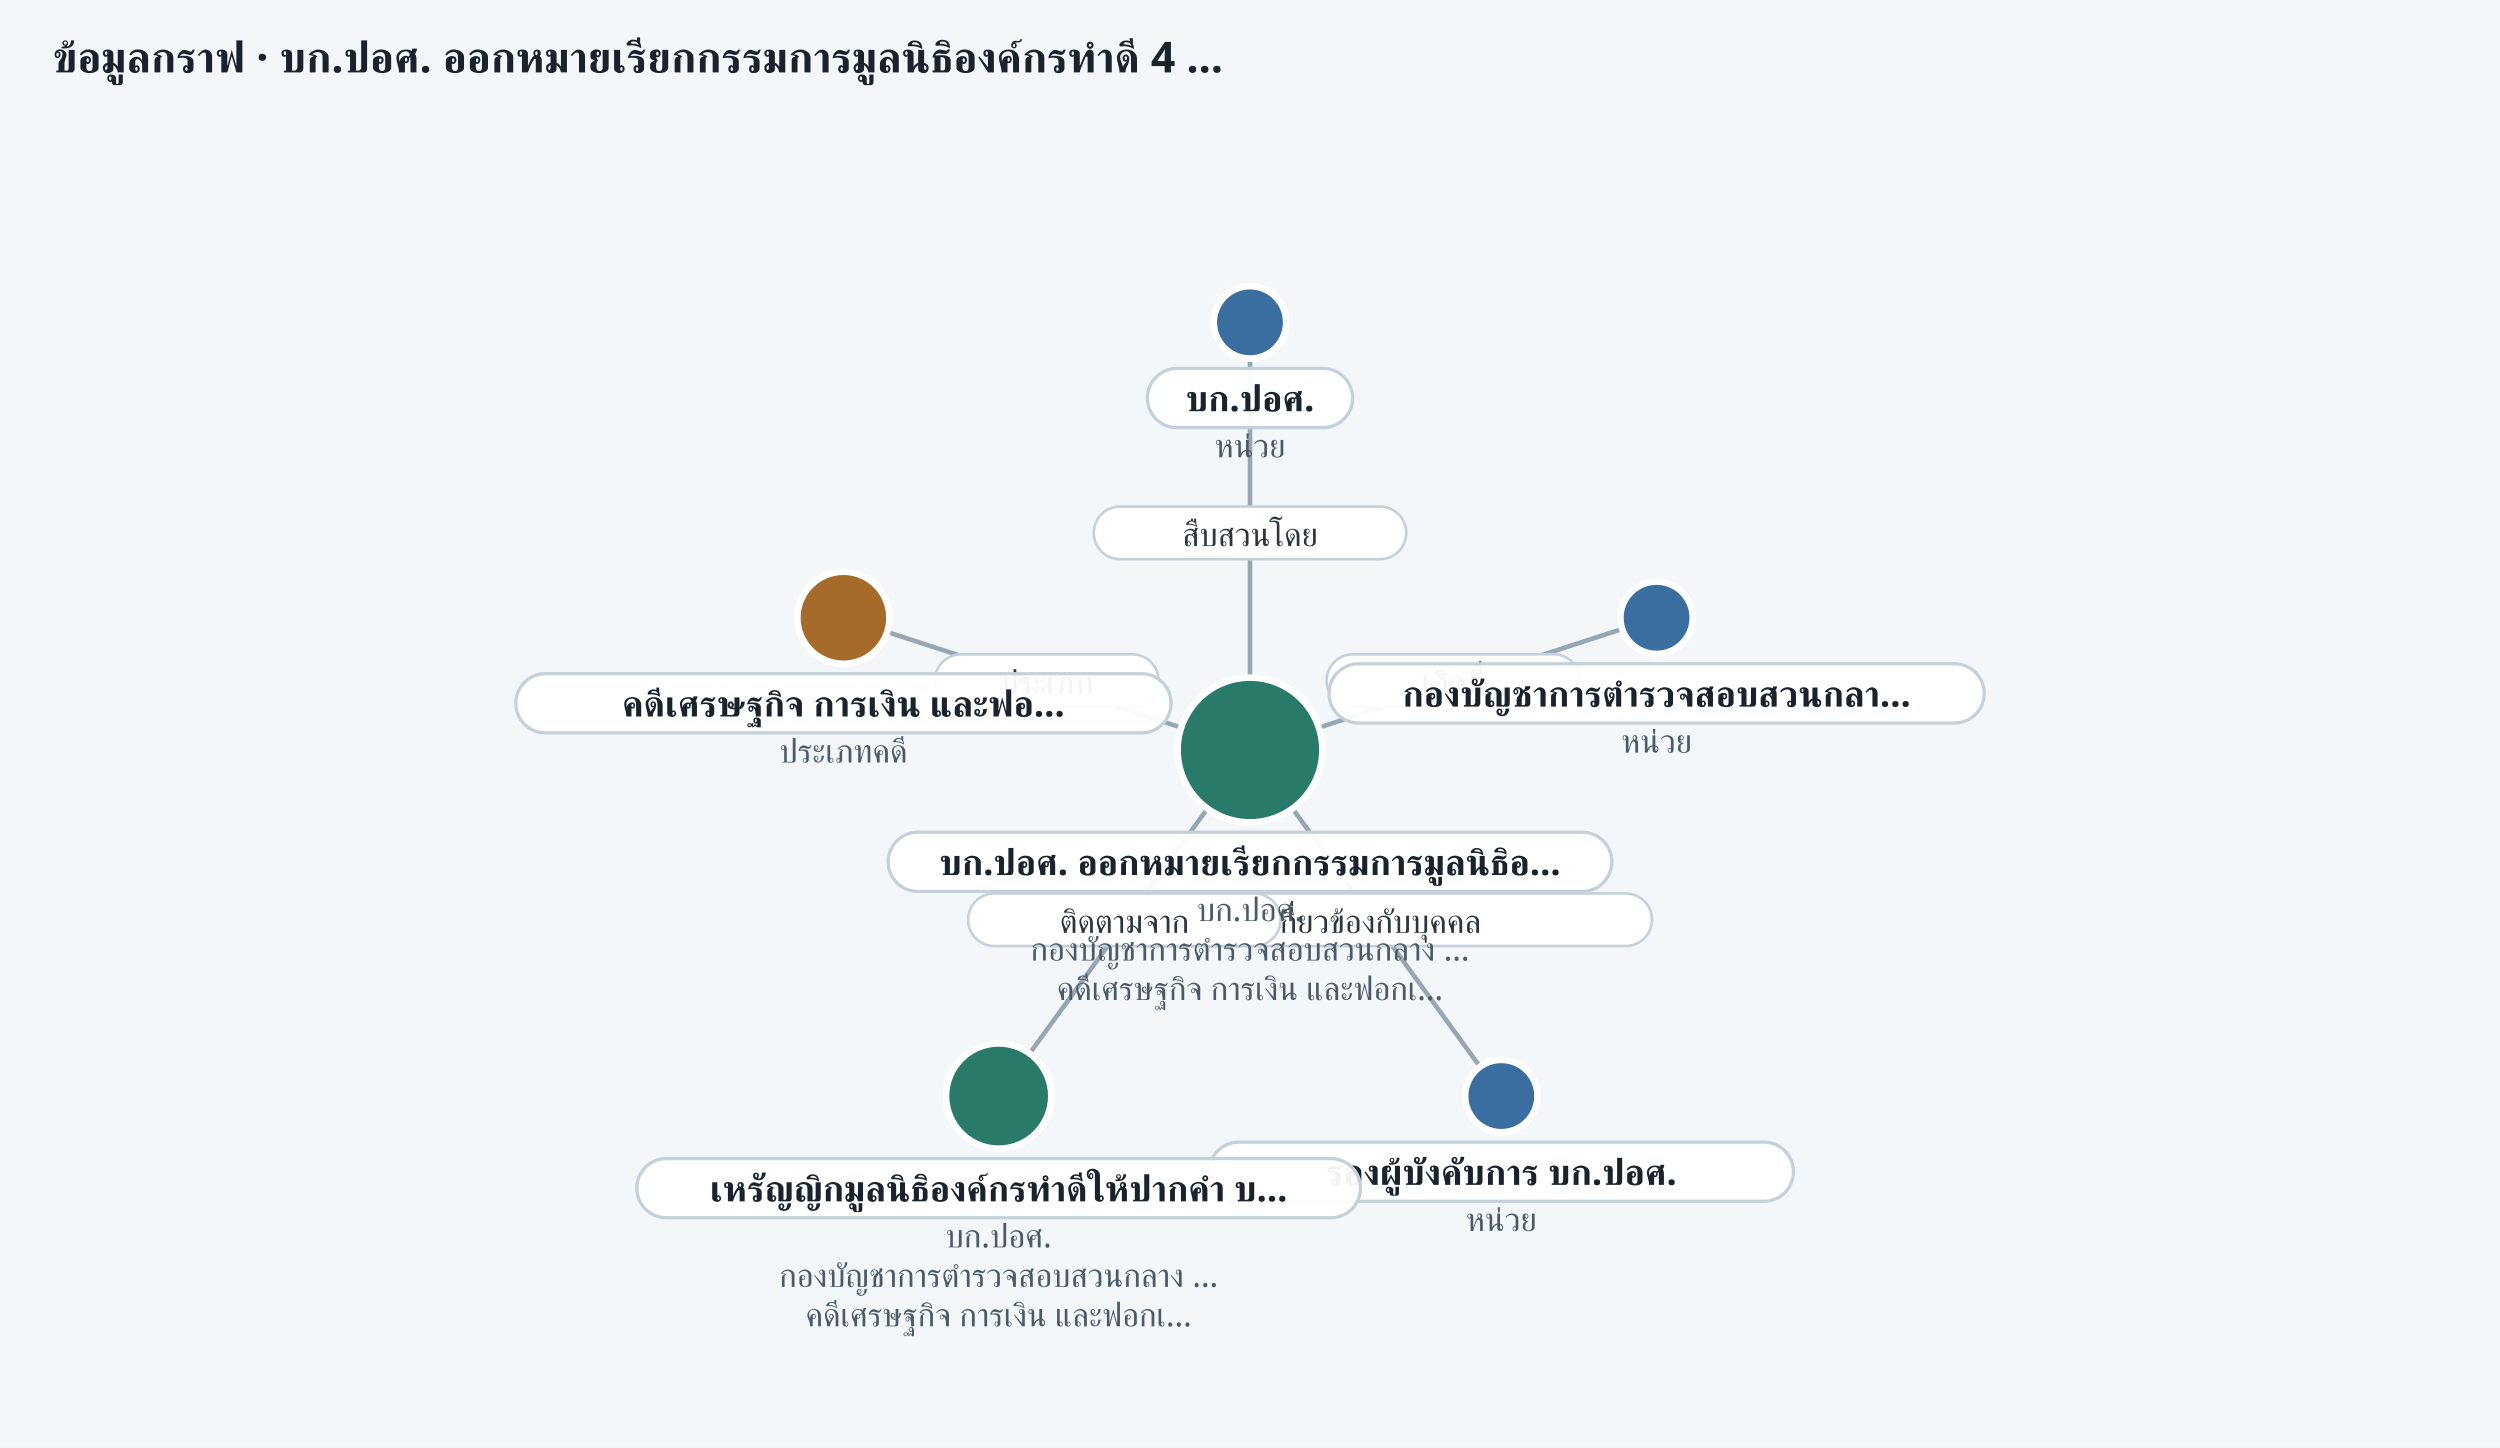
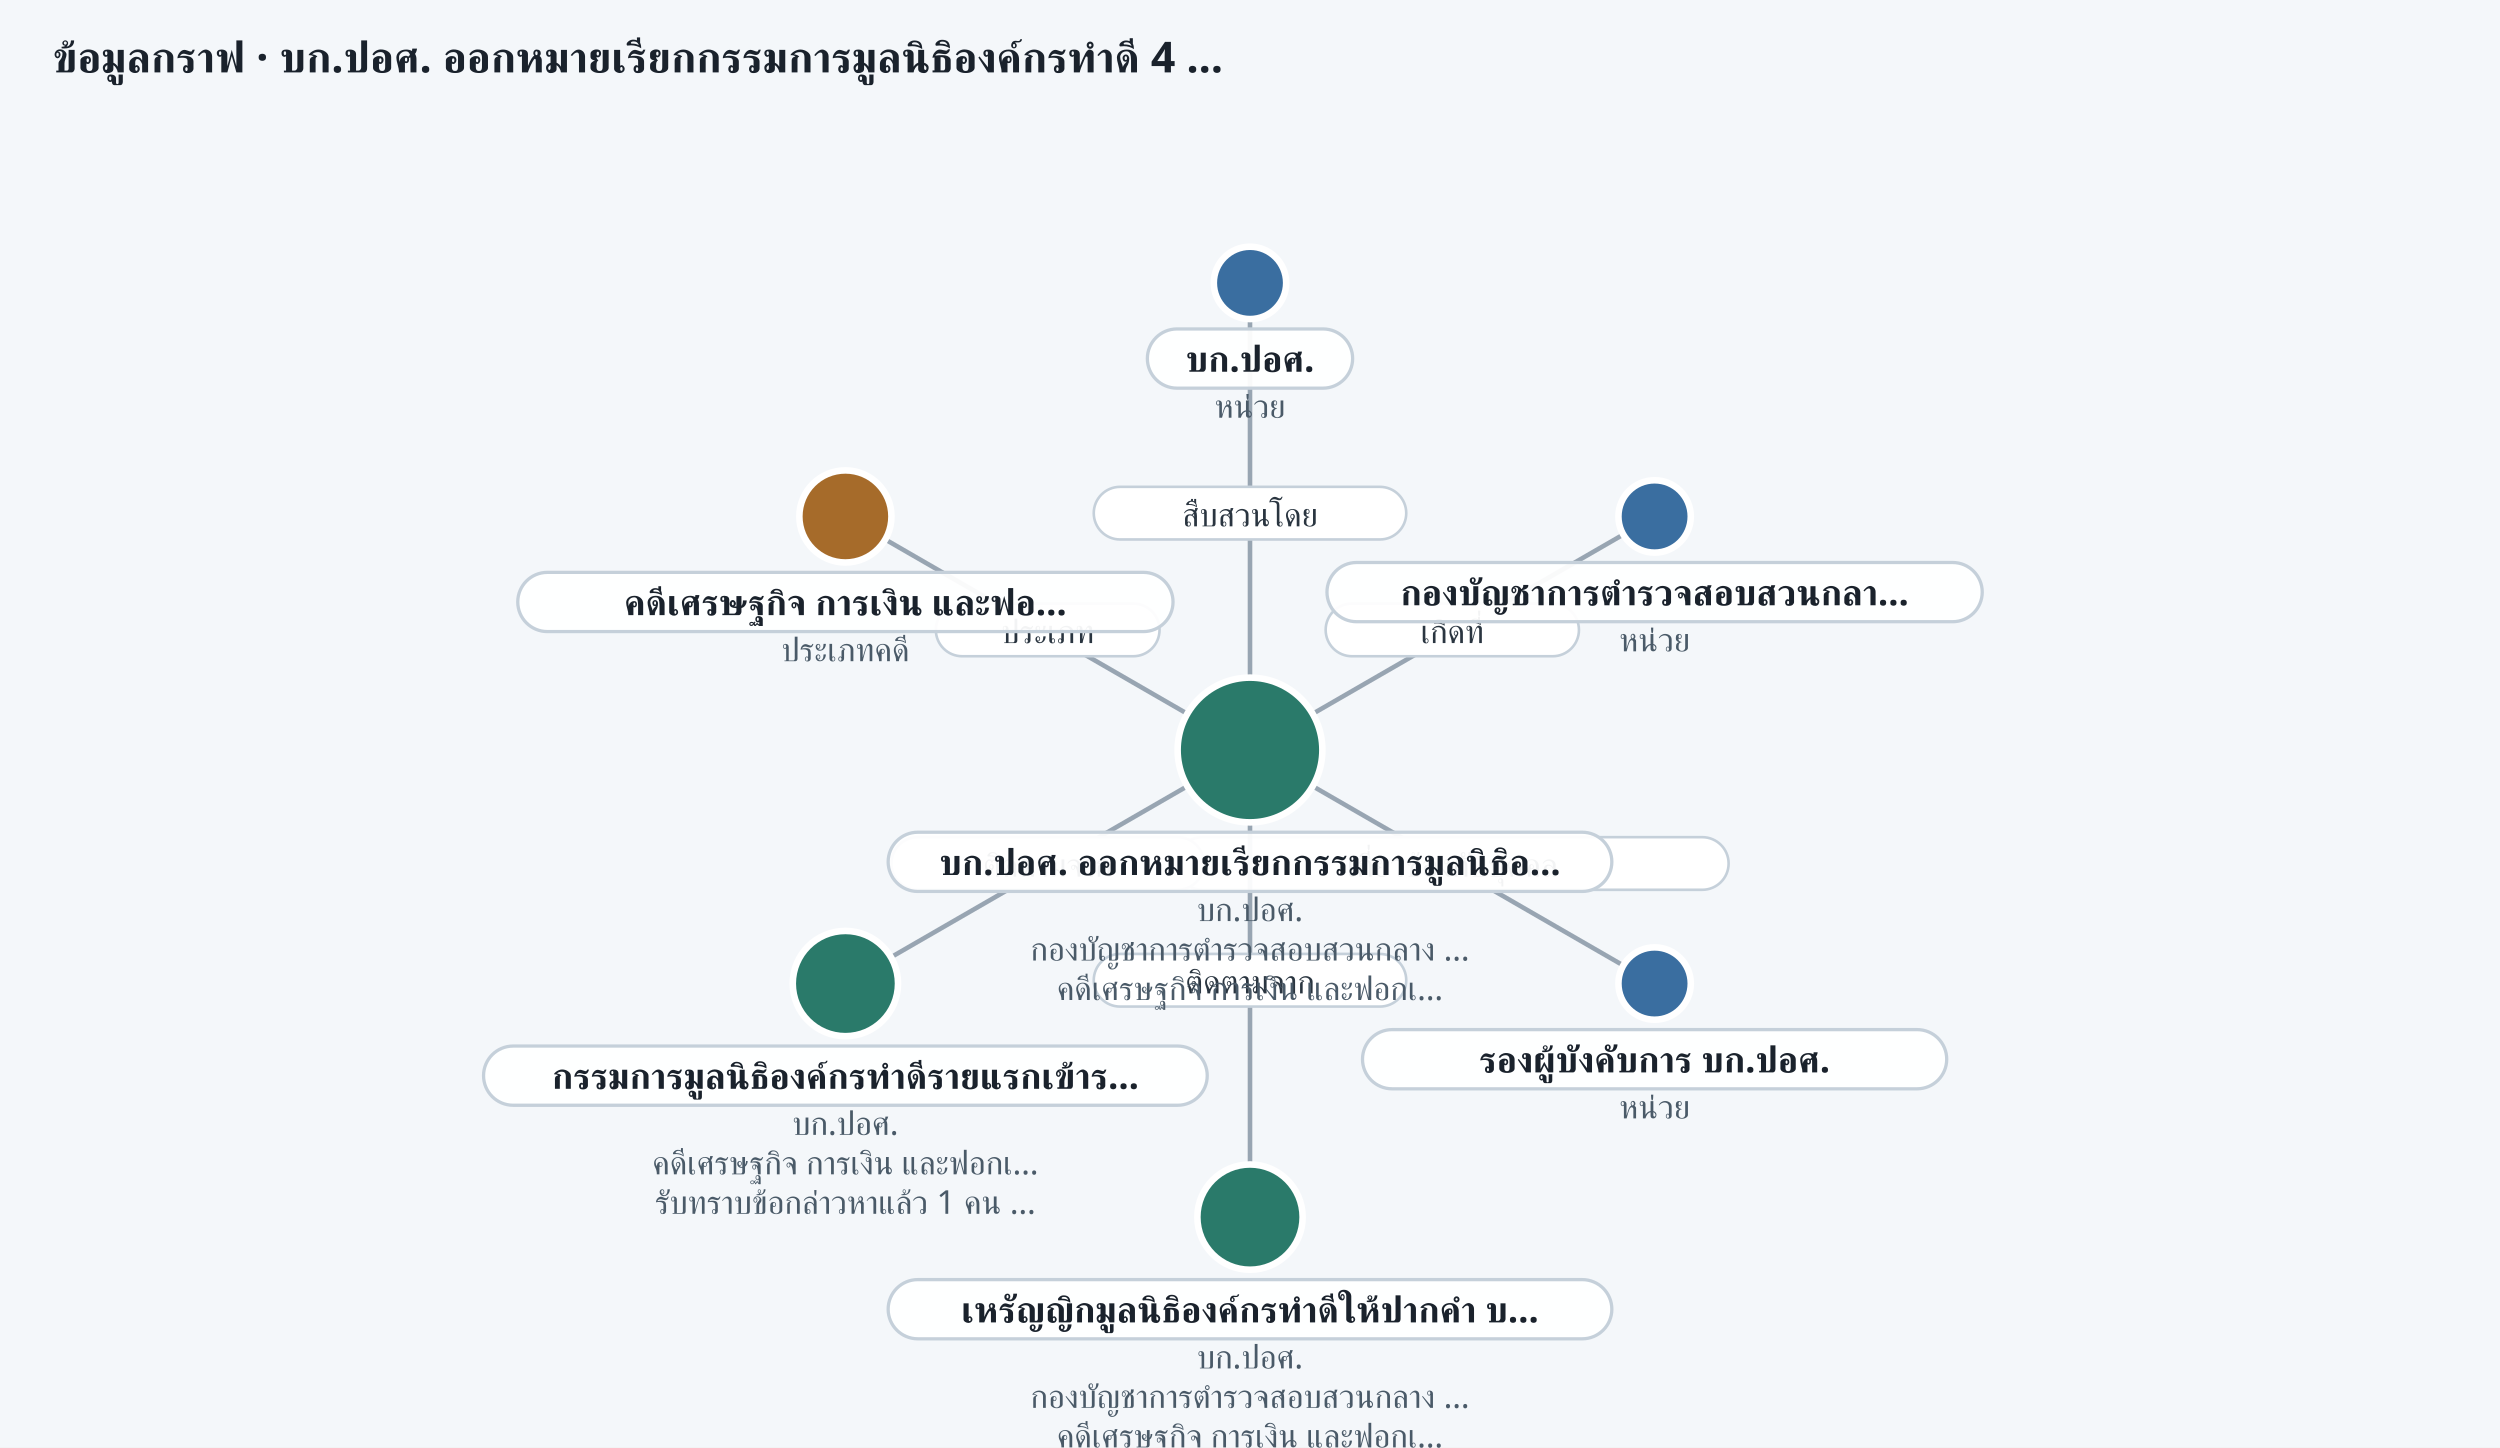
<svg xmlns="http://www.w3.org/2000/svg" width="760" height="440" viewBox="0 0 760 440" role="img" aria-label="ego graph 20261118-econ-01">
  <rect width="100%" height="100%" fill="#f4f7fa" />
  <text x="16" y="22" font-size="13" font-weight="700" fill="#1a222c" font-family="Sarabun, Anuphan, sans-serif">ข้อมูลกราฟ · บก.ปอศ. ออกหมายเรียกกรรมการมูลนิธิองค์กรทำดี 4 …</text>
-   <line x1="380.0" y1="228.0" x2="380.0" y2="98.0" stroke="#7a8a9a" stroke-width="1.4" opacity="0.75" />
-   <rect x="332.5" y="154.0" width="95.0" height="16" rx="8" fill="#fff" stroke="#c5d0da" stroke-width="0.8" />
-   <text x="380.0" y="166.0" text-anchor="middle" font-size="10" fill="#2a3540" font-family="Sarabun, Anuphan, sans-serif">สืบสวนโดย</text>
-   <line x1="380.0" y1="228.0" x2="503.6" y2="187.8" stroke="#7a8a9a" stroke-width="1.4" opacity="0.75" />
-   <rect x="403.3" y="198.9" width="77.0" height="16" rx="8" fill="#fff" stroke="#c5d0da" stroke-width="0.8" />
-   <text x="441.8" y="210.9" text-anchor="middle" font-size="10" fill="#2a3540" font-family="Sarabun, Anuphan, sans-serif">เกิดที่</text>
-   <line x1="380.0" y1="228.0" x2="456.4" y2="333.2" stroke="#7a8a9a" stroke-width="1.4" opacity="0.75" />
-   <rect x="334.2" y="271.6" width="168.0" height="16" rx="8" fill="#fff" stroke="#c5d0da" stroke-width="0.8" />
-   <text x="418.2" y="283.6" text-anchor="middle" font-size="10" fill="#2a3540" font-family="Sarabun, Anuphan, sans-serif">เกี่ยวข้องกับบุคคล</text>
-   <line x1="380.0" y1="228.0" x2="303.6" y2="333.2" stroke="#7a8a9a" stroke-width="1.4" opacity="0.75" />
-   <rect x="294.3" y="271.6" width="95.0" height="16" rx="8" fill="#fff" stroke="#c5d0da" stroke-width="0.8" />
-   <text x="341.8" y="283.6" text-anchor="middle" font-size="10" fill="#2a3540" font-family="Sarabun, Anuphan, sans-serif">ติดตามจาก</text>
-   <line x1="380.0" y1="228.0" x2="256.4" y2="187.8" stroke="#7a8a9a" stroke-width="1.4" opacity="0.75" />
-   <rect x="284.2" y="198.9" width="68.0" height="16" rx="8" fill="#fff" stroke="#c5d0da" stroke-width="0.8" />
-   <text x="318.2" y="210.9" text-anchor="middle" font-size="10" fill="#2a3540" font-family="Sarabun, Anuphan, sans-serif">ประเภท</text>
+   <line x1="380.0" y1="228.0" x2="380.0" y2="86.0" stroke="#7a8a9a" stroke-width="1.4" opacity="0.75" />
+   <rect x="332.5" y="148.0" width="95.0" height="16" rx="8" fill="#fff" stroke="#c5d0da" stroke-width="0.8" />
+   <text x="380.0" y="160.0" text-anchor="middle" font-size="10" fill="#2a3540" font-family="Sarabun, Anuphan, sans-serif">สืบสวนโดย</text>
+   <line x1="380.0" y1="228.0" x2="503.0" y2="157.0" stroke="#7a8a9a" stroke-width="1.4" opacity="0.75" />
+   <rect x="403.0" y="183.5" width="77.0" height="16" rx="8" fill="#fff" stroke="#c5d0da" stroke-width="0.8" />
+   <text x="441.5" y="195.5" text-anchor="middle" font-size="10" fill="#2a3540" font-family="Sarabun, Anuphan, sans-serif">เกิดที่</text>
+   <line x1="380.0" y1="228.0" x2="503.0" y2="299.0" stroke="#7a8a9a" stroke-width="1.4" opacity="0.75" />
+   <rect x="357.5" y="254.5" width="168.0" height="16" rx="8" fill="#fff" stroke="#c5d0da" stroke-width="0.8" />
+   <text x="441.5" y="266.5" text-anchor="middle" font-size="10" fill="#2a3540" font-family="Sarabun, Anuphan, sans-serif">เกี่ยวข้องกับบุคคล</text>
+   <line x1="380.0" y1="228.0" x2="380.0" y2="370.0" stroke="#7a8a9a" stroke-width="1.4" opacity="0.75" />
+   <rect x="332.5" y="290.0" width="95.0" height="16" rx="8" fill="#fff" stroke="#c5d0da" stroke-width="0.8" />
+   <text x="380.0" y="302.0" text-anchor="middle" font-size="10" fill="#2a3540" font-family="Sarabun, Anuphan, sans-serif">ติดตามจาก</text>
+   <line x1="257.0" y1="299.0" x2="380.0" y2="228.0" stroke="#7a8a9a" stroke-width="1.4" opacity="0.75" />
+   <rect x="271.0" y="254.5" width="95.0" height="16" rx="8" fill="#fff" stroke="#c5d0da" stroke-width="0.8" />
+   <text x="318.5" y="266.5" text-anchor="middle" font-size="10" fill="#2a3540" font-family="Sarabun, Anuphan, sans-serif">ติดตามจาก</text>
+   <line x1="380.0" y1="228.0" x2="257.0" y2="157.0" stroke="#7a8a9a" stroke-width="1.4" opacity="0.75" />
+   <rect x="284.5" y="183.5" width="68.0" height="16" rx="8" fill="#fff" stroke="#c5d0da" stroke-width="0.8" />
+   <text x="318.5" y="195.5" text-anchor="middle" font-size="10" fill="#2a3540" font-family="Sarabun, Anuphan, sans-serif">ประเภท</text>
  <circle cx="380.0" cy="228.0" r="22" fill="#2a7a6a" stroke="#fff" stroke-width="2" />
  <rect x="270.0" y="253.0" width="220.0" height="18" rx="9" fill="rgba(255,255,255,0.94)" stroke="#c5d0da" />
  <text x="380.0" y="266.0" text-anchor="middle" font-size="11" font-weight="600" fill="#1a222c" font-family="Sarabun, Anuphan, sans-serif">บก.ปอศ. ออกหมายเรียกกรรมการมูลนิธิอ…</text>
  <text x="380.0" y="280.0" text-anchor="middle" font-size="10" fill="#4a5a68" font-family="Sarabun, Anuphan, sans-serif">บก.ปอศ.</text>
  <text x="380.0" y="292.0" text-anchor="middle" font-size="10" fill="#4a5a68" font-family="Sarabun, Anuphan, sans-serif">กองบัญชาการตำรวจสอบสวนกลาง …</text>
  <text x="380.0" y="304.0" text-anchor="middle" font-size="10" fill="#4a5a68" font-family="Sarabun, Anuphan, sans-serif">คดีเศรษฐกิจ การเงิน และฟอกเ…</text>
-   <circle cx="380.0" cy="98.0" r="11" fill="#3a6ea0" stroke="#fff" stroke-width="2" />
-   <rect x="348.8" y="112.0" width="62.4" height="18" rx="9" fill="rgba(255,255,255,0.94)" stroke="#c5d0da" />
-   <text x="380.0" y="125.0" text-anchor="middle" font-size="11" font-weight="600" fill="#1a222c" font-family="Sarabun, Anuphan, sans-serif">บก.ปอศ.</text>
-   <text x="380.0" y="139.0" text-anchor="middle" font-size="10" fill="#4a5a68" font-family="Sarabun, Anuphan, sans-serif">หน่วย</text>
-   <circle cx="503.6" cy="187.8" r="11" fill="#3a6ea0" stroke="#fff" stroke-width="2" />
-   <rect x="404.0" y="201.8" width="199.2" height="18" rx="9" fill="rgba(255,255,255,0.94)" stroke="#c5d0da" />
-   <text x="503.6" y="214.8" text-anchor="middle" font-size="11" font-weight="600" fill="#1a222c" font-family="Sarabun, Anuphan, sans-serif">กองบัญชาการตำรวจสอบสวนกลา…</text>
-   <text x="503.6" y="228.8" text-anchor="middle" font-size="10" fill="#4a5a68" font-family="Sarabun, Anuphan, sans-serif">หน่วย</text>
-   <circle cx="456.4" cy="333.2" r="11" fill="#3a6ea0" stroke="#fff" stroke-width="2" />
-   <rect x="367.6" y="347.2" width="177.6" height="18" rx="9" fill="rgba(255,255,255,0.94)" stroke="#c5d0da" />
-   <text x="456.4" y="360.2" text-anchor="middle" font-size="11" font-weight="600" fill="#1a222c" font-family="Sarabun, Anuphan, sans-serif">รองผู้บังคับการ บก.ปอศ.</text>
-   <text x="456.4" y="374.2" text-anchor="middle" font-size="10" fill="#4a5a68" font-family="Sarabun, Anuphan, sans-serif">หน่วย</text>
-   <circle cx="303.6" cy="333.2" r="16" fill="#2a7a6a" stroke="#fff" stroke-width="2" />
-   <rect x="193.6" y="352.2" width="220.0" height="18" rx="9" fill="rgba(255,255,255,0.94)" stroke="#c5d0da" />
-   <text x="303.6" y="365.2" text-anchor="middle" font-size="11" font-weight="600" fill="#1a222c" font-family="Sarabun, Anuphan, sans-serif">เหรัญญิกมูลนิธิองค์กรทำดีให้ปากคำ บ…</text>
-   <text x="303.6" y="379.2" text-anchor="middle" font-size="10" fill="#4a5a68" font-family="Sarabun, Anuphan, sans-serif">บก.ปอศ.</text>
-   <text x="303.6" y="391.2" text-anchor="middle" font-size="10" fill="#4a5a68" font-family="Sarabun, Anuphan, sans-serif">กองบัญชาการตำรวจสอบสวนกลาง …</text>
-   <text x="303.6" y="403.2" text-anchor="middle" font-size="10" fill="#4a5a68" font-family="Sarabun, Anuphan, sans-serif">คดีเศรษฐกิจ การเงิน และฟอกเ…</text>
-   <circle cx="256.4" cy="187.8" r="14" fill="#a66b2a" stroke="#fff" stroke-width="2" />
-   <rect x="156.8" y="204.8" width="199.2" height="18" rx="9" fill="rgba(255,255,255,0.94)" stroke="#c5d0da" />
-   <text x="256.4" y="217.8" text-anchor="middle" font-size="11" font-weight="600" fill="#1a222c" font-family="Sarabun, Anuphan, sans-serif">คดีเศรษฐกิจ การเงิน และฟอ…</text>
-   <text x="256.4" y="231.8" text-anchor="middle" font-size="10" fill="#4a5a68" font-family="Sarabun, Anuphan, sans-serif">ประเภทคดี</text>
+   <circle cx="380.0" cy="86.0" r="11" fill="#3a6ea0" stroke="#fff" stroke-width="2" />
+   <rect x="348.8" y="100.0" width="62.4" height="18" rx="9" fill="rgba(255,255,255,0.94)" stroke="#c5d0da" />
+   <text x="380.0" y="113.0" text-anchor="middle" font-size="11" font-weight="600" fill="#1a222c" font-family="Sarabun, Anuphan, sans-serif">บก.ปอศ.</text>
+   <text x="380.0" y="127.0" text-anchor="middle" font-size="10" fill="#4a5a68" font-family="Sarabun, Anuphan, sans-serif">หน่วย</text>
+   <circle cx="503.0" cy="157.0" r="11" fill="#3a6ea0" stroke="#fff" stroke-width="2" />
+   <rect x="403.4" y="171.0" width="199.2" height="18" rx="9" fill="rgba(255,255,255,0.94)" stroke="#c5d0da" />
+   <text x="503.0" y="184.0" text-anchor="middle" font-size="11" font-weight="600" fill="#1a222c" font-family="Sarabun, Anuphan, sans-serif">กองบัญชาการตำรวจสอบสวนกลา…</text>
+   <text x="503.0" y="198.0" text-anchor="middle" font-size="10" fill="#4a5a68" font-family="Sarabun, Anuphan, sans-serif">หน่วย</text>
+   <circle cx="503.0" cy="299.0" r="11" fill="#3a6ea0" stroke="#fff" stroke-width="2" />
+   <rect x="414.2" y="313.0" width="177.6" height="18" rx="9" fill="rgba(255,255,255,0.94)" stroke="#c5d0da" />
+   <text x="503.0" y="326.0" text-anchor="middle" font-size="11" font-weight="600" fill="#1a222c" font-family="Sarabun, Anuphan, sans-serif">รองผู้บังคับการ บก.ปอศ.</text>
+   <text x="503.0" y="340.0" text-anchor="middle" font-size="10" fill="#4a5a68" font-family="Sarabun, Anuphan, sans-serif">หน่วย</text>
+   <circle cx="380.0" cy="370.0" r="16" fill="#2a7a6a" stroke="#fff" stroke-width="2" />
+   <rect x="270.0" y="389.0" width="220.0" height="18" rx="9" fill="rgba(255,255,255,0.94)" stroke="#c5d0da" />
+   <text x="380.0" y="402.0" text-anchor="middle" font-size="11" font-weight="600" fill="#1a222c" font-family="Sarabun, Anuphan, sans-serif">เหรัญญิกมูลนิธิองค์กรทำดีให้ปากคำ บ…</text>
+   <text x="380.0" y="416.0" text-anchor="middle" font-size="10" fill="#4a5a68" font-family="Sarabun, Anuphan, sans-serif">บก.ปอศ.</text>
+   <text x="380.0" y="428.0" text-anchor="middle" font-size="10" fill="#4a5a68" font-family="Sarabun, Anuphan, sans-serif">กองบัญชาการตำรวจสอบสวนกลาง …</text>
+   <text x="380.0" y="440.0" text-anchor="middle" font-size="10" fill="#4a5a68" font-family="Sarabun, Anuphan, sans-serif">คดีเศรษฐกิจ การเงิน และฟอกเ…</text>
+   <circle cx="257.0" cy="299.0" r="16" fill="#2a7a6a" stroke="#fff" stroke-width="2" />
+   <rect x="147.0" y="318.0" width="220.0" height="18" rx="9" fill="rgba(255,255,255,0.94)" stroke="#c5d0da" />
+   <text x="257.0" y="331.0" text-anchor="middle" font-size="11" font-weight="600" fill="#1a222c" font-family="Sarabun, Anuphan, sans-serif">กรรมการมูลนิธิองค์กรทำดีรายแรกเข้าร…</text>
+   <text x="257.0" y="345.0" text-anchor="middle" font-size="10" fill="#4a5a68" font-family="Sarabun, Anuphan, sans-serif">บก.ปอศ.</text>
+   <text x="257.0" y="357.0" text-anchor="middle" font-size="10" fill="#4a5a68" font-family="Sarabun, Anuphan, sans-serif">คดีเศรษฐกิจ การเงิน และฟอกเ…</text>
+   <text x="257.0" y="369.0" text-anchor="middle" font-size="10" fill="#4a5a68" font-family="Sarabun, Anuphan, sans-serif">รับทราบข้อกล่าวหาแล้ว 1 คน …</text>
+   <circle cx="257.0" cy="157.0" r="14" fill="#a66b2a" stroke="#fff" stroke-width="2" />
+   <rect x="157.4" y="174.0" width="199.2" height="18" rx="9" fill="rgba(255,255,255,0.94)" stroke="#c5d0da" />
+   <text x="257.0" y="187.0" text-anchor="middle" font-size="11" font-weight="600" fill="#1a222c" font-family="Sarabun, Anuphan, sans-serif">คดีเศรษฐกิจ การเงิน และฟอ…</text>
+   <text x="257.0" y="201.0" text-anchor="middle" font-size="10" fill="#4a5a68" font-family="Sarabun, Anuphan, sans-serif">ประเภทคดี</text>
</svg>
